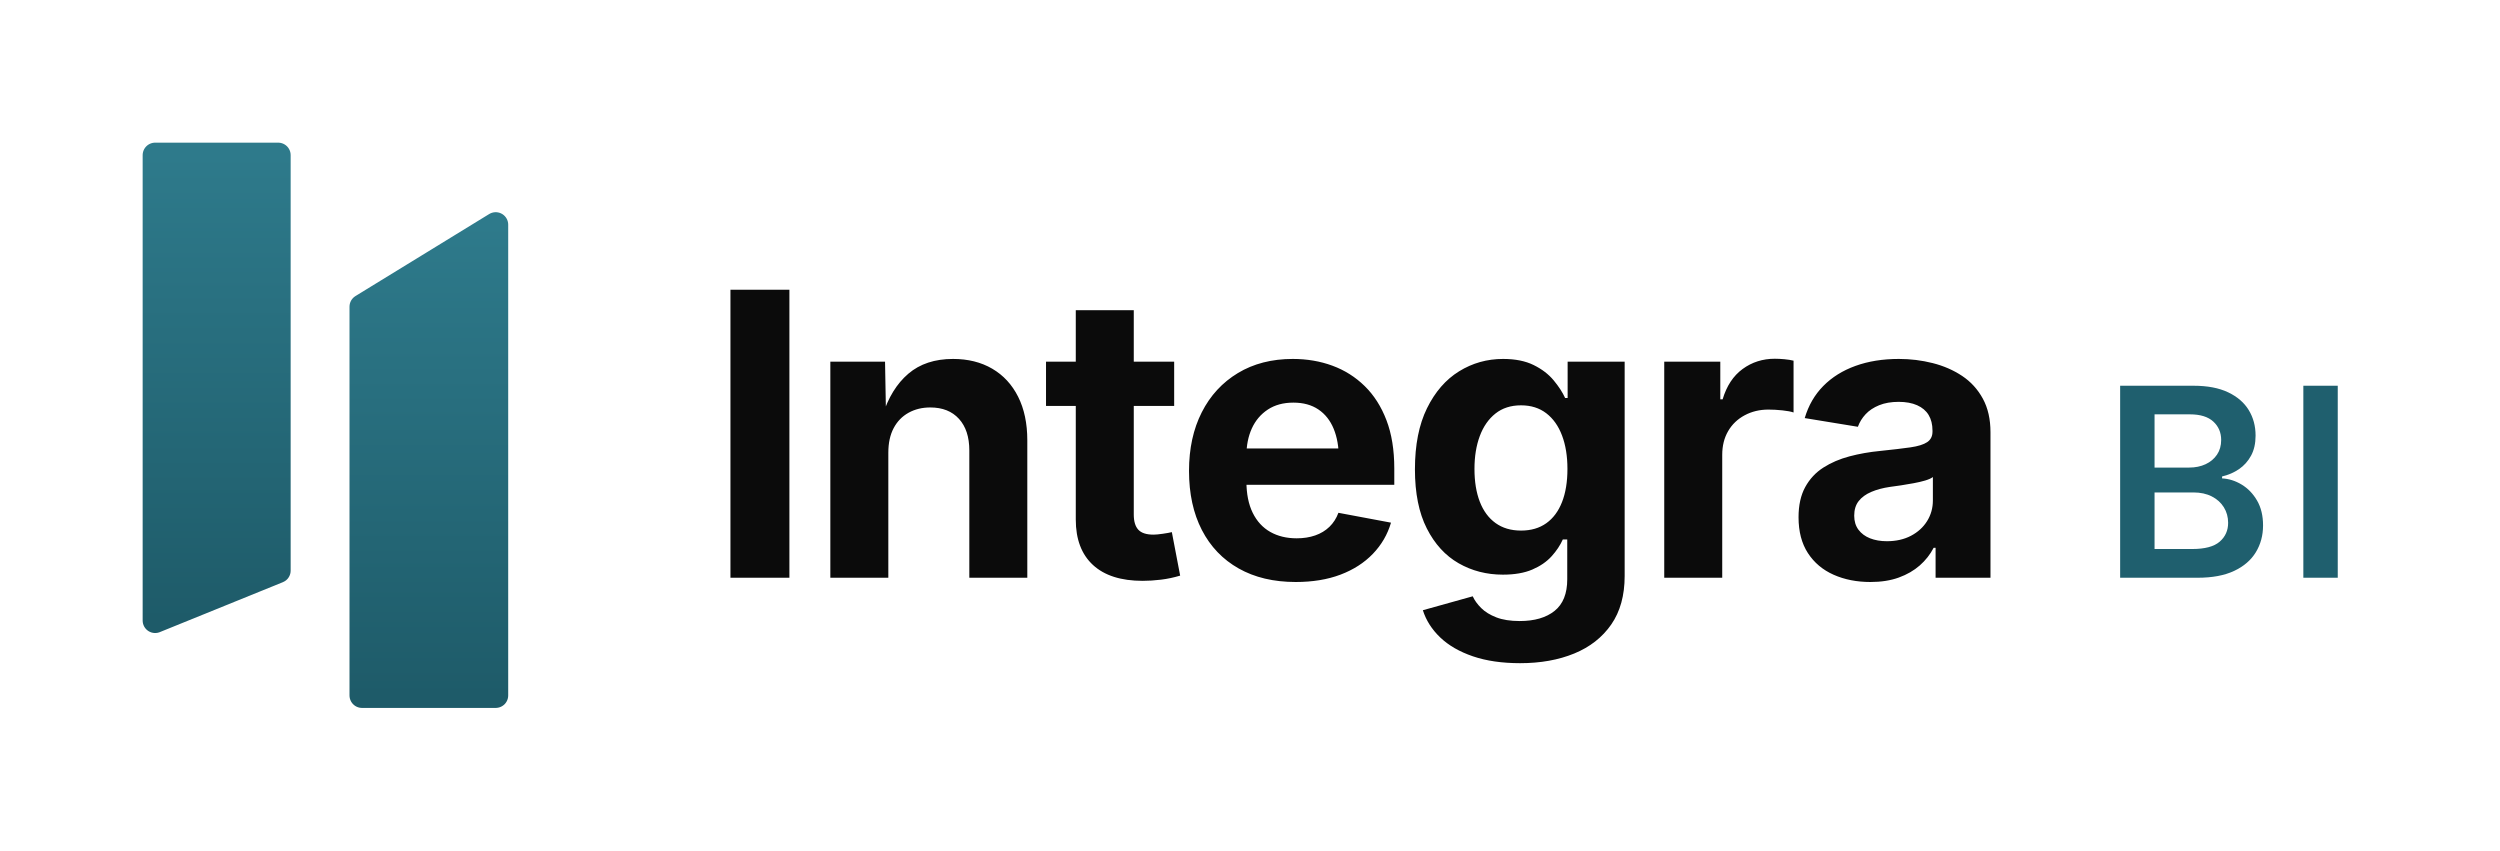
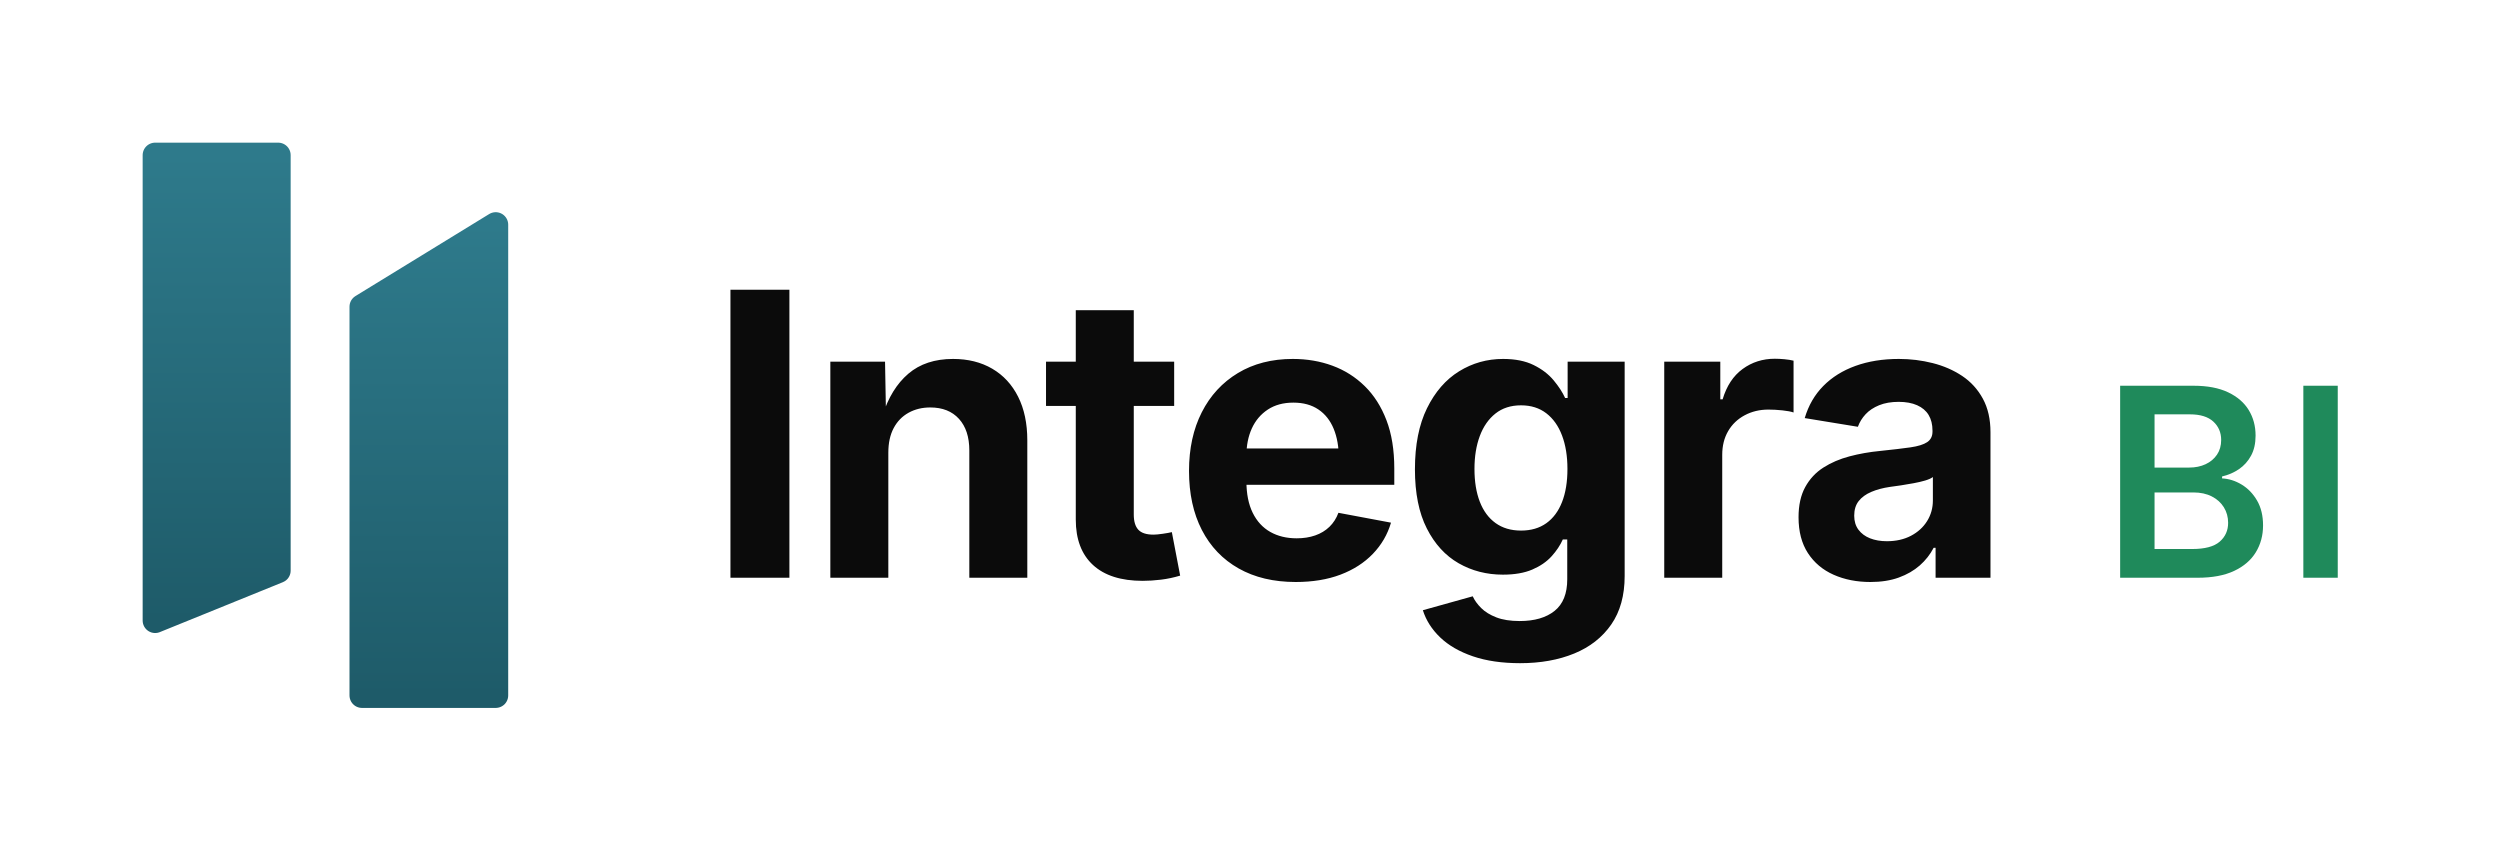
<svg xmlns="http://www.w3.org/2000/svg" viewBox="0 0 1402 477" width="1402" height="477">
  <defs>
    <linearGradient id="ig" x1="0" y1="0" x2="0" y2="1">
      <stop offset="0" stop-color="#2E7A8B" />
      <stop offset="1" stop-color="#1E5B69" />
    </linearGradient>
  </defs>
  <polygon points="87,87 156,87 156,320 87,348" fill="url(#ig)" stroke="url(#ig)" stroke-width="14" stroke-linejoin="round" />
  <polygon points="203,172 278,126 278,390 203,390" fill="url(#ig)" stroke="url(#ig)" stroke-width="14" stroke-linejoin="round" />
  <path d="M442.695 162.486V324.0H409.634V162.486ZM498.174 253.866V324.0H465.654V202.811H496.331L496.873 233.054H494.922Q499.691 217.878 509.393 209.585Q519.095 201.293 534.487 201.293Q547.061 201.293 556.438 206.767Q565.814 212.241 570.963 222.485Q576.112 232.729 576.112 246.929V324.0H543.593V252.565Q543.593 241.292 537.793 234.896Q531.994 228.501 521.696 228.501Q514.867 228.501 509.501 231.482Q504.136 234.463 501.155 240.1Q498.174 245.736 498.174 253.866ZM658.473 202.811V227.634H586.605V202.811ZM603.298 173.977H635.818V288.554Q635.818 294.299 638.365 297.063Q640.913 299.827 646.875 299.827Q648.717 299.827 652.078 299.339Q655.438 298.852 657.172 298.418L661.834 322.808Q656.414 324.434 651.048 325.084Q645.682 325.734 640.804 325.734Q622.593 325.734 612.946 316.846Q603.298 307.957 603.298 291.372ZM726.634 326.385Q708.098 326.385 694.657 318.797Q681.215 311.209 674.007 297.226Q666.798 283.242 666.798 264.056Q666.798 245.303 673.953 231.211Q681.107 217.119 694.223 209.206Q707.339 201.293 725.008 201.293Q736.932 201.293 747.23 205.087Q757.528 208.881 765.332 216.523Q773.137 224.165 777.527 235.655Q781.917 247.146 781.917 262.755V271.86H680.131V251.481H765.983L750.807 256.901Q750.807 247.471 747.934 240.479Q745.062 233.487 739.371 229.639Q733.68 225.791 725.333 225.791Q716.878 225.791 710.971 229.693Q705.063 233.596 702.028 240.262Q698.993 246.929 698.993 255.492V269.909Q698.993 280.424 702.516 287.578Q706.038 294.732 712.38 298.31Q718.721 301.887 727.176 301.887Q732.921 301.887 737.582 300.261Q742.244 298.635 745.55 295.437Q748.856 292.239 750.59 287.578L780.075 293.106Q777.148 303.079 769.885 310.613Q762.622 318.146 751.728 322.266Q740.834 326.385 726.634 326.385ZM852.463 371.912Q837.287 371.912 826.014 368.064Q814.74 364.216 807.695 357.495Q800.649 350.774 797.939 342.211L825.905 334.406Q827.423 337.767 830.621 340.964Q833.819 344.162 839.13 346.222Q844.442 348.281 852.246 348.281Q864.712 348.281 871.812 342.59Q878.912 336.899 878.912 324.867V302.537H876.419Q874.251 307.415 870.132 311.968Q866.013 316.521 859.346 319.393Q852.68 322.266 842.816 322.266Q829.157 322.266 817.992 315.87Q806.827 309.475 800.161 296.358Q793.494 283.242 793.494 263.188Q793.494 242.701 800.269 228.935Q807.044 215.168 818.263 208.23Q829.483 201.293 842.924 201.293Q853.113 201.293 860.051 204.708Q866.988 208.122 871.27 213.271Q875.552 218.42 877.72 223.189H879.129V202.811H911.107V323.024Q911.107 339.393 903.573 350.232Q896.039 361.072 882.815 366.492Q869.59 371.912 852.463 371.912ZM853.005 297.551Q861.352 297.551 867.151 293.432Q872.95 289.312 875.986 281.562Q879.021 273.812 879.021 262.972Q879.021 252.24 875.986 244.219Q872.95 236.197 867.151 231.753Q861.352 227.309 853.005 227.309Q844.442 227.309 838.642 231.916Q832.843 236.522 829.862 244.544Q826.881 252.565 826.881 262.972Q826.881 273.595 829.862 281.345Q832.843 289.096 838.696 293.323Q844.55 297.551 853.005 297.551ZM933.307 324.0V202.811H964.742V223.948H966.043Q969.403 212.675 977.262 206.93Q985.121 201.185 995.311 201.185Q997.804 201.185 1000.73 201.456Q1003.657 201.727 1005.825 202.269V231.319Q1003.657 230.561 999.538 230.127Q995.419 229.693 991.733 229.693Q984.362 229.693 978.4 232.891Q972.438 236.089 969.132 241.78Q965.826 247.471 965.826 255.059V324.0ZM1048.946 326.385Q1037.456 326.385 1028.296 322.32Q1019.137 318.255 1013.879 310.179Q1008.622 302.104 1008.622 290.071Q1008.622 279.99 1012.362 273.161Q1016.101 266.332 1022.551 262.213Q1029.001 258.094 1037.185 255.926Q1045.369 253.758 1054.366 252.891Q1064.881 251.807 1071.33 250.885Q1077.78 249.964 1080.761 247.958Q1083.742 245.953 1083.742 242.051V241.509Q1083.742 236.306 1081.574 232.729Q1079.406 229.151 1075.124 227.254Q1070.843 225.357 1064.772 225.357Q1058.485 225.357 1053.824 227.254Q1049.163 229.151 1046.236 232.295Q1043.309 235.438 1041.9 239.341L1012.091 234.463Q1015.234 223.84 1022.497 216.469Q1029.76 209.098 1040.545 205.195Q1051.331 201.293 1064.881 201.293Q1074.637 201.293 1083.85 203.624Q1093.064 205.954 1100.381 210.832Q1107.698 215.71 1111.98 223.569Q1116.262 231.428 1116.262 242.376V324.0H1085.476V307.198H1084.392Q1081.466 312.835 1076.588 317.117Q1071.71 321.398 1064.826 323.892Q1057.943 326.385 1048.946 326.385ZM1058.16 303.513Q1065.856 303.513 1071.656 300.478Q1077.455 297.442 1080.707 292.239Q1083.959 287.036 1083.959 280.641V267.524Q1082.55 268.608 1079.623 269.476Q1076.696 270.343 1073.119 270.993Q1069.542 271.644 1066.073 272.186Q1062.604 272.728 1059.894 273.053Q1053.932 273.92 1049.38 275.871Q1044.827 277.822 1042.334 281.02Q1039.841 284.218 1039.841 289.204Q1039.841 293.865 1042.225 297.063Q1044.61 300.261 1048.729 301.887Q1052.848 303.513 1058.16 303.513Z" fill="#0B0B0B" />
-   <path d="M1188.976 324.0V216.324H1230.168Q1241.803 216.324 1249.535 220.01Q1257.267 223.695 1261.097 229.982Q1264.928 236.27 1264.928 244.291Q1264.928 250.867 1262.398 255.528Q1259.869 260.189 1255.641 263.08Q1251.414 265.971 1246.138 267.199V268.283Q1251.847 268.572 1257.123 271.752Q1262.398 274.932 1265.759 280.713Q1269.119 286.494 1269.119 294.66Q1269.119 303.043 1265.072 309.691Q1261.025 316.34 1252.895 320.17Q1244.765 324.0 1232.408 324.0ZM1208.271 307.885H1229.373Q1240.068 307.885 1244.802 303.766Q1249.535 299.646 1249.535 293.215Q1249.535 288.373 1247.15 284.507Q1244.765 280.641 1240.393 278.4Q1236.021 276.16 1230.023 276.16H1208.271ZM1208.271 262.213H1227.711Q1232.842 262.213 1236.888 260.334Q1240.935 258.455 1243.284 254.986Q1245.633 251.518 1245.633 246.748Q1245.633 240.461 1241.224 236.414Q1236.816 232.367 1228.144 232.367H1208.271ZM1311.01 216.324V324.0H1291.715V216.324Z" fill="#1F5F6E" />
+   <path d="M1188.976 324.0V216.324H1230.168Q1241.803 216.324 1249.535 220.01Q1257.267 223.695 1261.097 229.982Q1264.928 236.27 1264.928 244.291Q1264.928 250.867 1262.398 255.528Q1259.869 260.189 1255.641 263.08Q1251.414 265.971 1246.138 267.199V268.283Q1251.847 268.572 1257.123 271.752Q1262.398 274.932 1265.759 280.713Q1269.119 286.494 1269.119 294.66Q1269.119 303.043 1265.072 309.691Q1261.025 316.34 1252.895 320.17Q1244.765 324.0 1232.408 324.0ZM1208.271 307.885H1229.373Q1240.068 307.885 1244.802 303.766Q1249.535 299.646 1249.535 293.215Q1249.535 288.373 1247.15 284.507Q1244.765 280.641 1240.393 278.4Q1236.021 276.16 1230.023 276.16H1208.271ZM1208.271 262.213H1227.711Q1232.842 262.213 1236.888 260.334Q1240.935 258.455 1243.284 254.986Q1245.633 251.518 1245.633 246.748Q1245.633 240.461 1241.224 236.414Q1236.816 232.367 1228.144 232.367H1208.271ZM1311.01 216.324V324.0H1291.715V216.324Z" fill="#1F8A5B" />
</svg>
